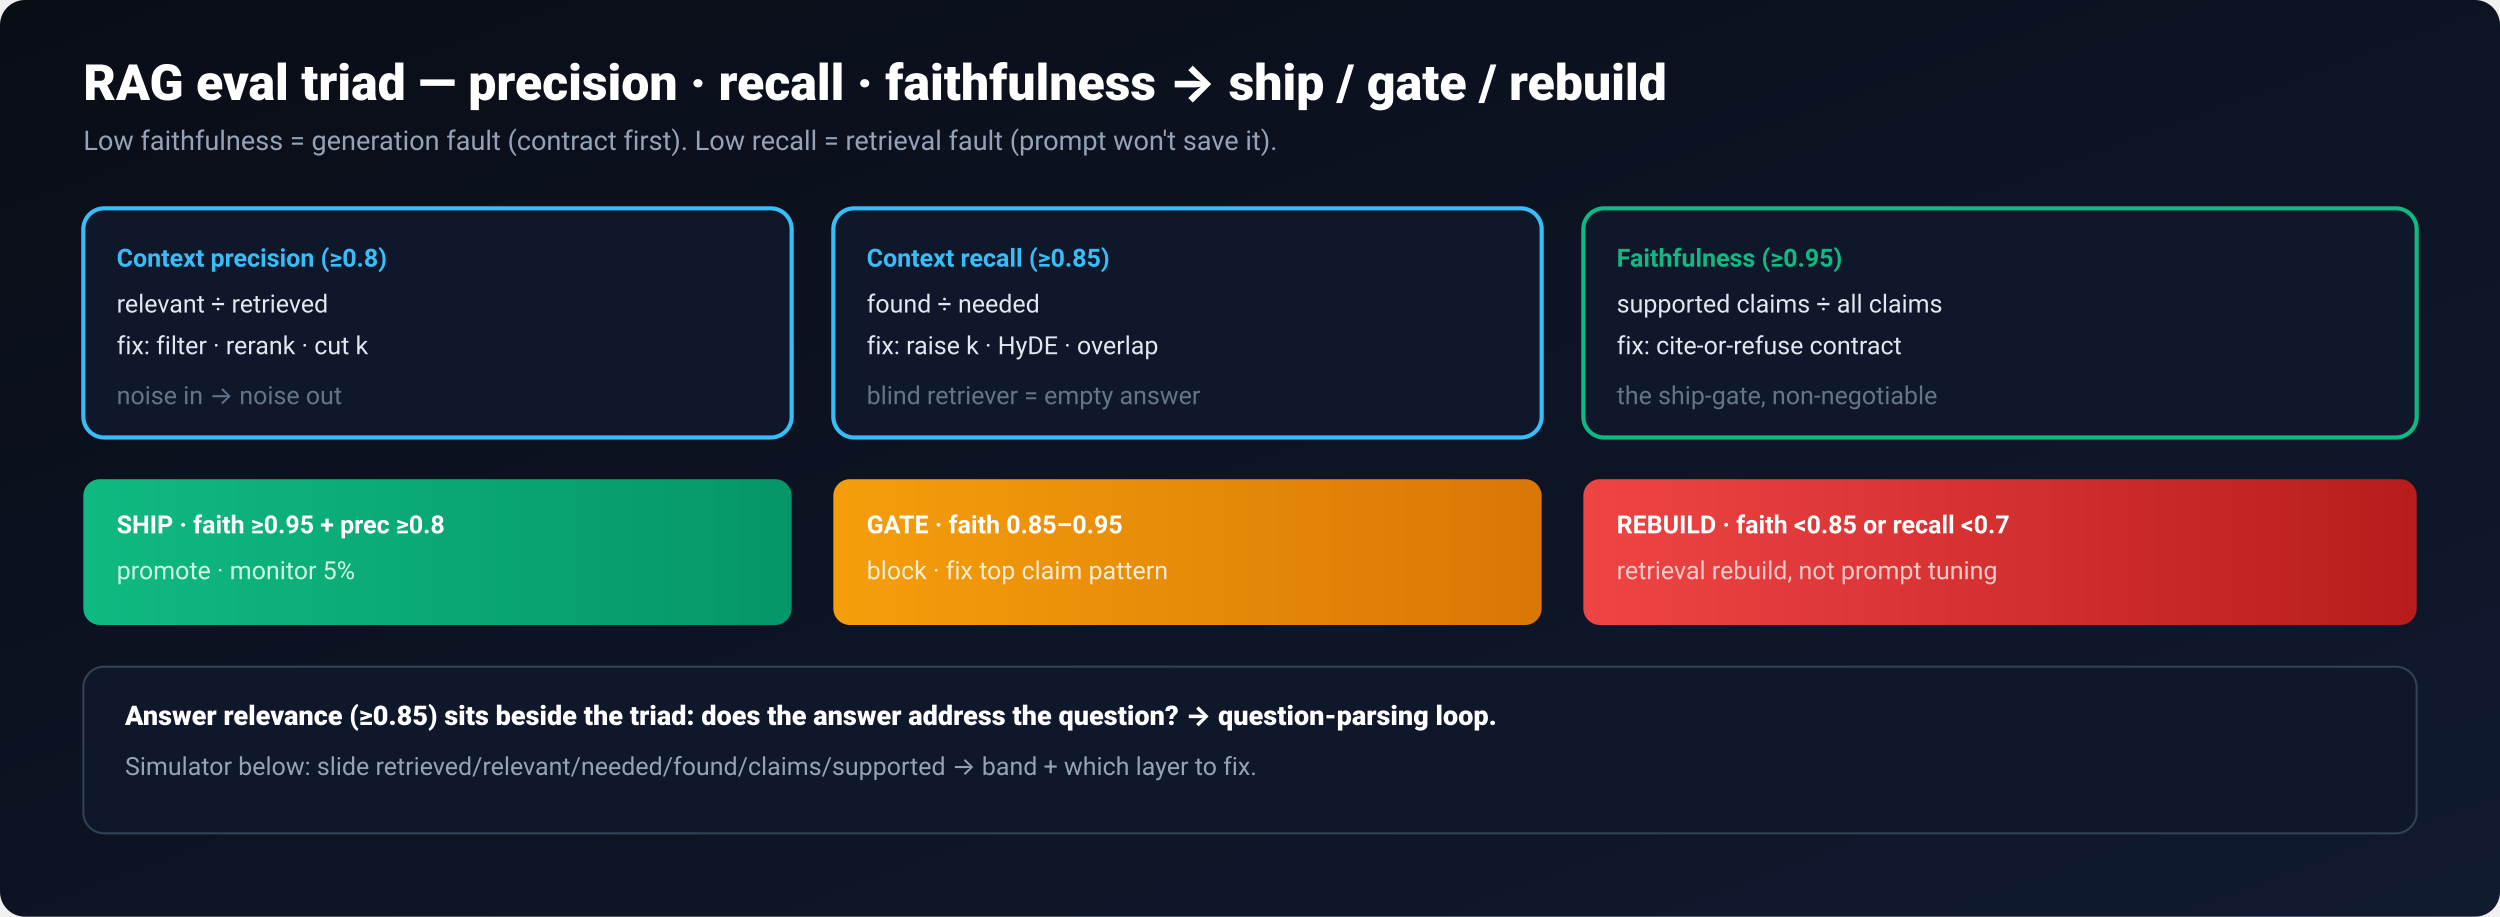
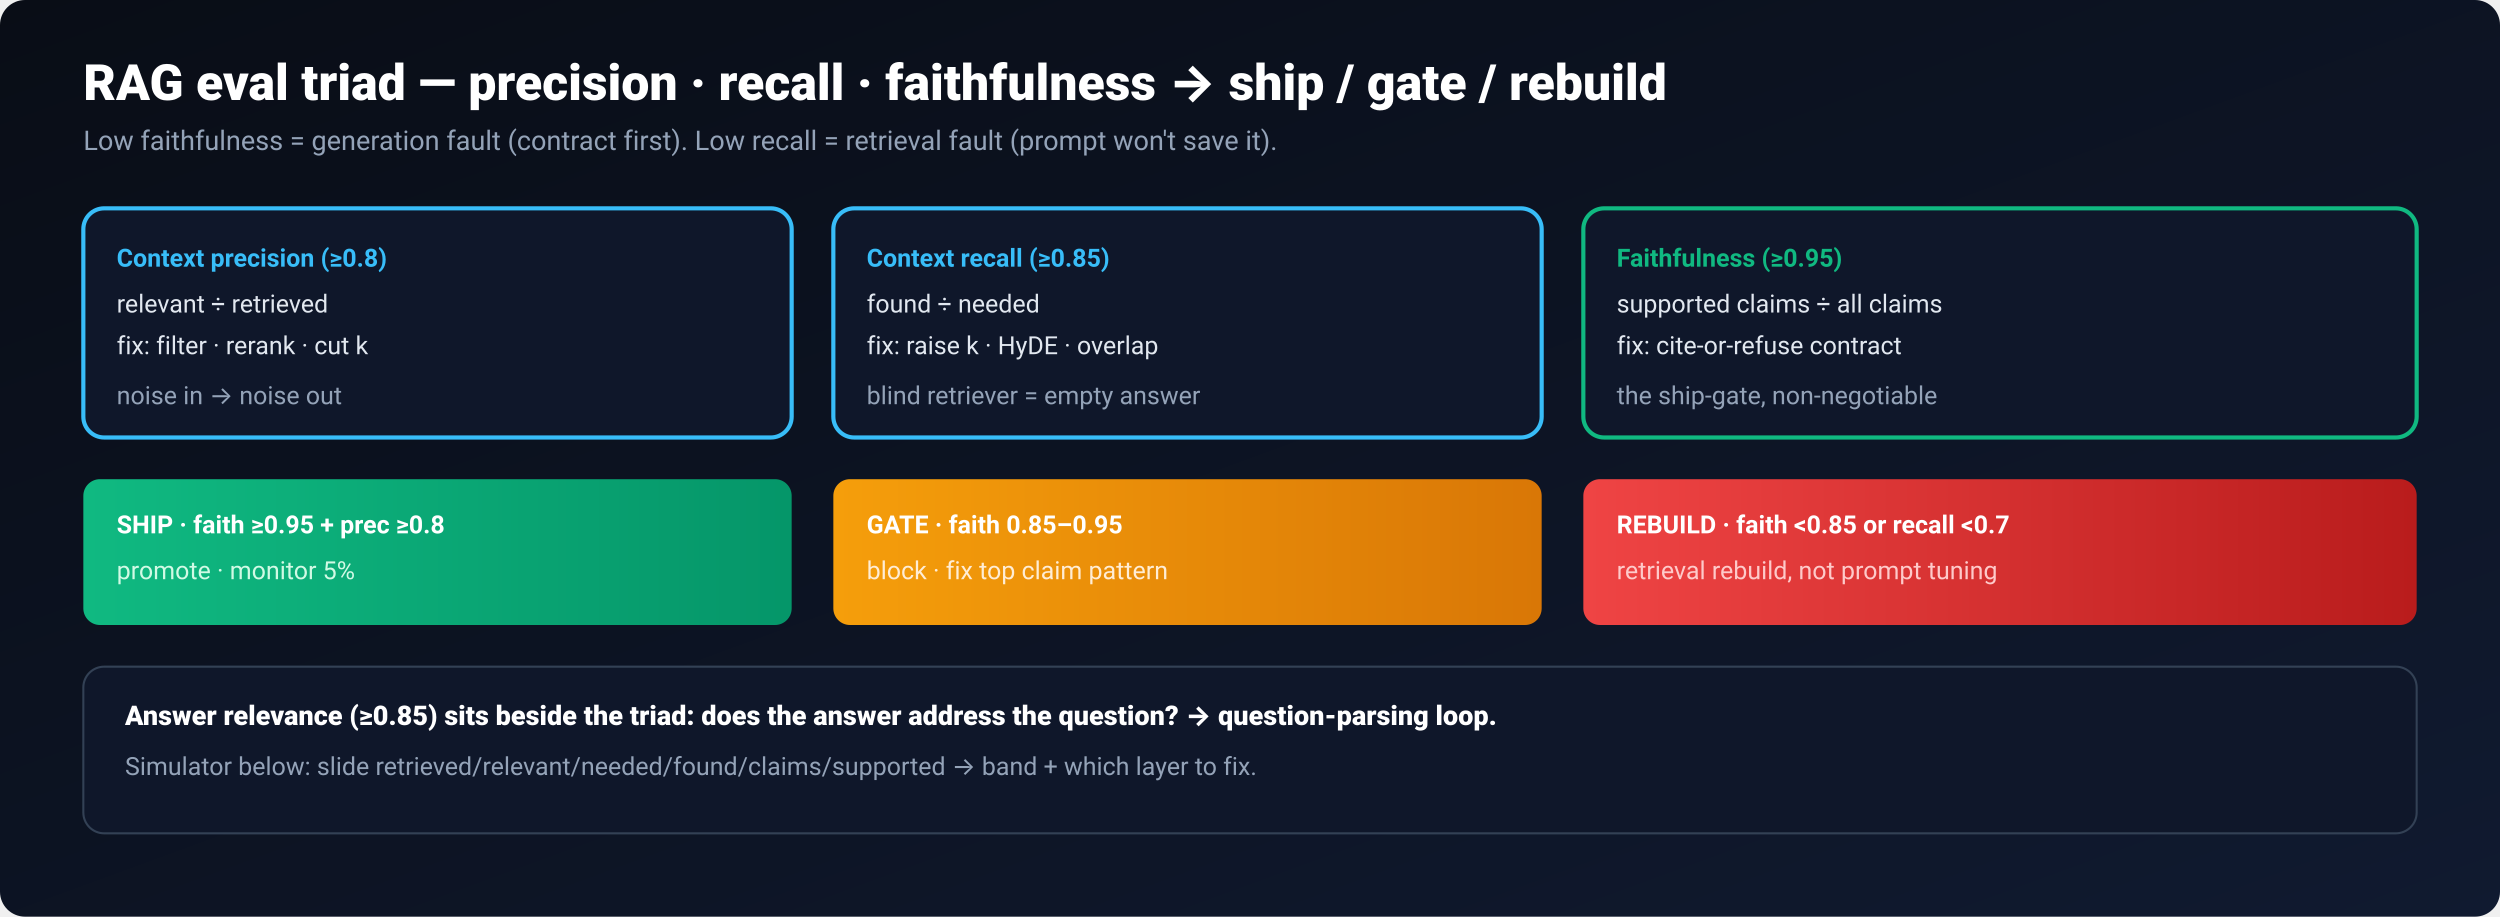
<svg xmlns="http://www.w3.org/2000/svg" viewBox="0 0 1200 440" font-family="-apple-system, BlinkMacSystemFont, 'Segoe UI', Roboto, sans-serif">
  <defs>
    <linearGradient id="rebg" x1="0" y1="0" x2="1" y2="1">
      <stop offset="0%" stop-color="#090d16" />
      <stop offset="100%" stop-color="#101a30" />
    </linearGradient>
    <linearGradient id="regrn" x1="0" y1="0" x2="1" y2="0">
      <stop offset="0%" stop-color="#10b981" />
      <stop offset="100%" stop-color="#059669" />
    </linearGradient>
    <linearGradient id="reamb" x1="0" y1="0" x2="1" y2="0">
      <stop offset="0%" stop-color="#f59e0b" />
      <stop offset="100%" stop-color="#d97706" />
    </linearGradient>
    <linearGradient id="rered" x1="0" y1="0" x2="1" y2="0">
      <stop offset="0%" stop-color="#ef4444" />
      <stop offset="100%" stop-color="#b91c1c" />
    </linearGradient>
  </defs>
  <rect width="1200" height="440" fill="url(#rebg)" rx="12" />
  <text x="40" y="48" fill="#fff" font-size="24" font-weight="800">RAG eval triad — precision · recall · faithfulness → ship / gate / rebuild</text>
  <text x="40" y="72" fill="#94a3b8" font-size="13">Low faithfulness = generation fault (contract first). Low recall = retrieval fault (prompt won't save it).</text>
  <g font-size="12" font-weight="700">
    <rect x="40" y="100" width="340" height="110" rx="10" fill="#0f172a" stroke="#38bdf8" stroke-width="2" />
    <text x="56" y="128" fill="#38bdf8">Context precision (≥0.8)</text>
    <text x="56" y="150" fill="#e2e8f0" font-weight="400">relevant ÷ retrieved</text>
    <text x="56" y="170" fill="#e2e8f0" font-weight="400">fix: filter · rerank · cut k</text>
-     <text x="56" y="194" fill="#64748b" font-weight="400">noise in → noise out</text>
+     <text x="56" y="194" fill="#94a3b8" font-weight="400">noise in → noise out</text>
    <rect x="400" y="100" width="340" height="110" rx="10" fill="#0f172a" stroke="#38bdf8" stroke-width="2" />
    <text x="416" y="128" fill="#38bdf8">Context recall (≥0.85)</text>
    <text x="416" y="150" fill="#e2e8f0" font-weight="400">found ÷ needed</text>
    <text x="416" y="170" fill="#e2e8f0" font-weight="400">fix: raise k · HyDE · overlap</text>
-     <text x="416" y="194" fill="#64748b" font-weight="400">blind retriever = empty answer</text>
+     <text x="416" y="194" fill="#94a3b8" font-weight="400">blind retriever = empty answer</text>
    <rect x="760" y="100" width="400" height="110" rx="10" fill="#0f172a" stroke="#10b981" stroke-width="2" />
    <text x="776" y="128" fill="#10b981">Faithfulness (≥0.95)</text>
    <text x="776" y="150" fill="#e2e8f0" font-weight="400">supported claims ÷ all claims</text>
    <text x="776" y="170" fill="#e2e8f0" font-weight="400">fix: cite-or-refuse contract</text>
-     <text x="776" y="194" fill="#64748b" font-weight="400">the ship-gate, non-negotiable</text>
+     <text x="776" y="194" fill="#94a3b8" font-weight="400">the ship-gate, non-negotiable</text>
  </g>
  <g font-size="12" font-weight="700">
    <rect x="40" y="230" width="340" height="70" rx="8" fill="url(#regrn)" />
    <text x="56" y="256" fill="#fff">SHIP · faith ≥0.95 + prec ≥0.8</text>
    <text x="56" y="278" fill="#d1fae5" font-weight="400">promote · monitor 5%</text>
    <rect x="400" y="230" width="340" height="70" rx="8" fill="url(#reamb)" />
    <text x="416" y="256" fill="#fff">GATE · faith 0.85–0.95</text>
    <text x="416" y="278" fill="#ffedd5" font-weight="400">block · fix top claim pattern</text>
    <rect x="760" y="230" width="400" height="70" rx="8" fill="url(#rered)" />
    <text x="776" y="256" fill="#fff">REBUILD · faith &lt;0.85 or recall &lt;0.7</text>
    <text x="776" y="278" fill="#fecaca" font-weight="400">retrieval rebuild, not prompt tuning</text>
  </g>
  <rect x="40" y="320" width="1120" height="80" rx="10" fill="#0f172a" stroke="#334155" />
  <text x="60" y="348" fill="#fff" font-size="13" font-weight="800">Answer relevance (≥0.85) sits beside the triad: does the answer address the question? → question-parsing loop.</text>
  <text x="60" y="372" fill="#94a3b8" font-size="12">Simulator below: slide retrieved/relevant/needed/found/claims/supported → band + which layer to fix.</text>
</svg>
